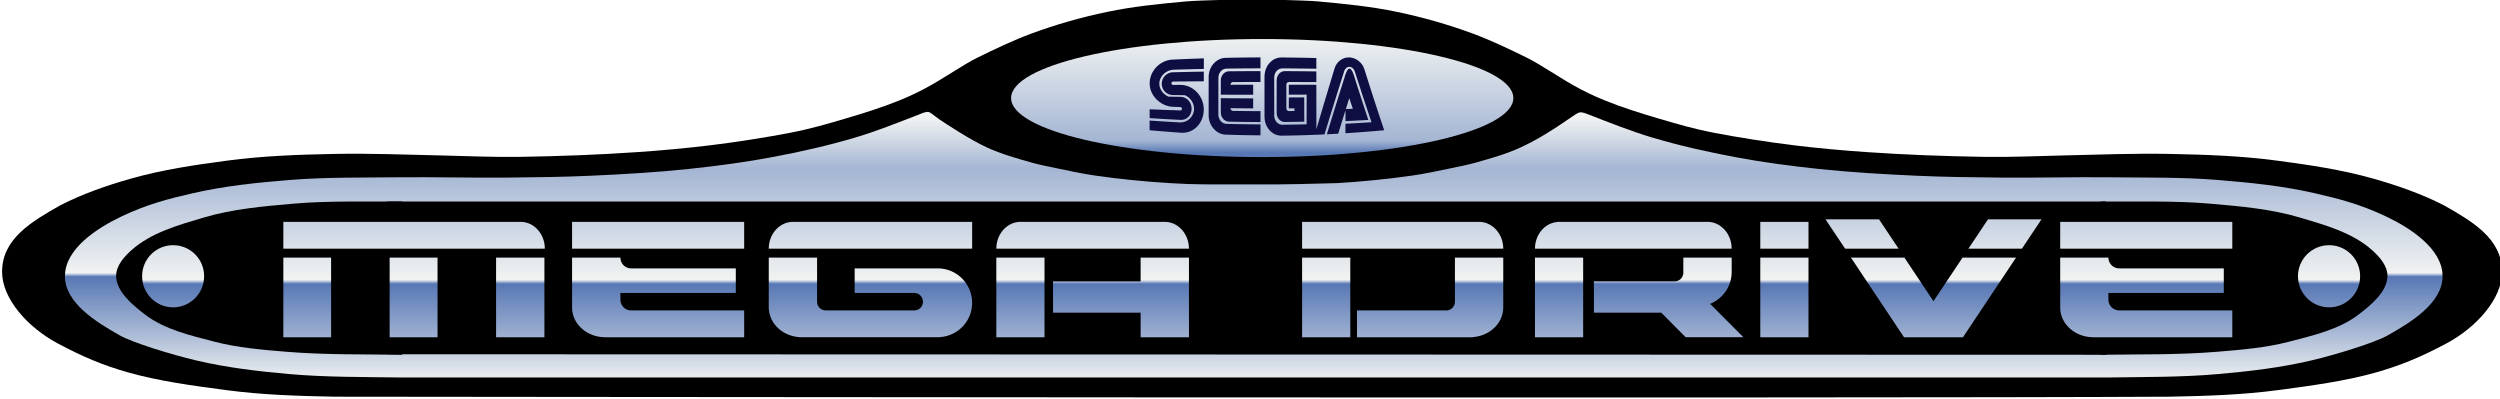
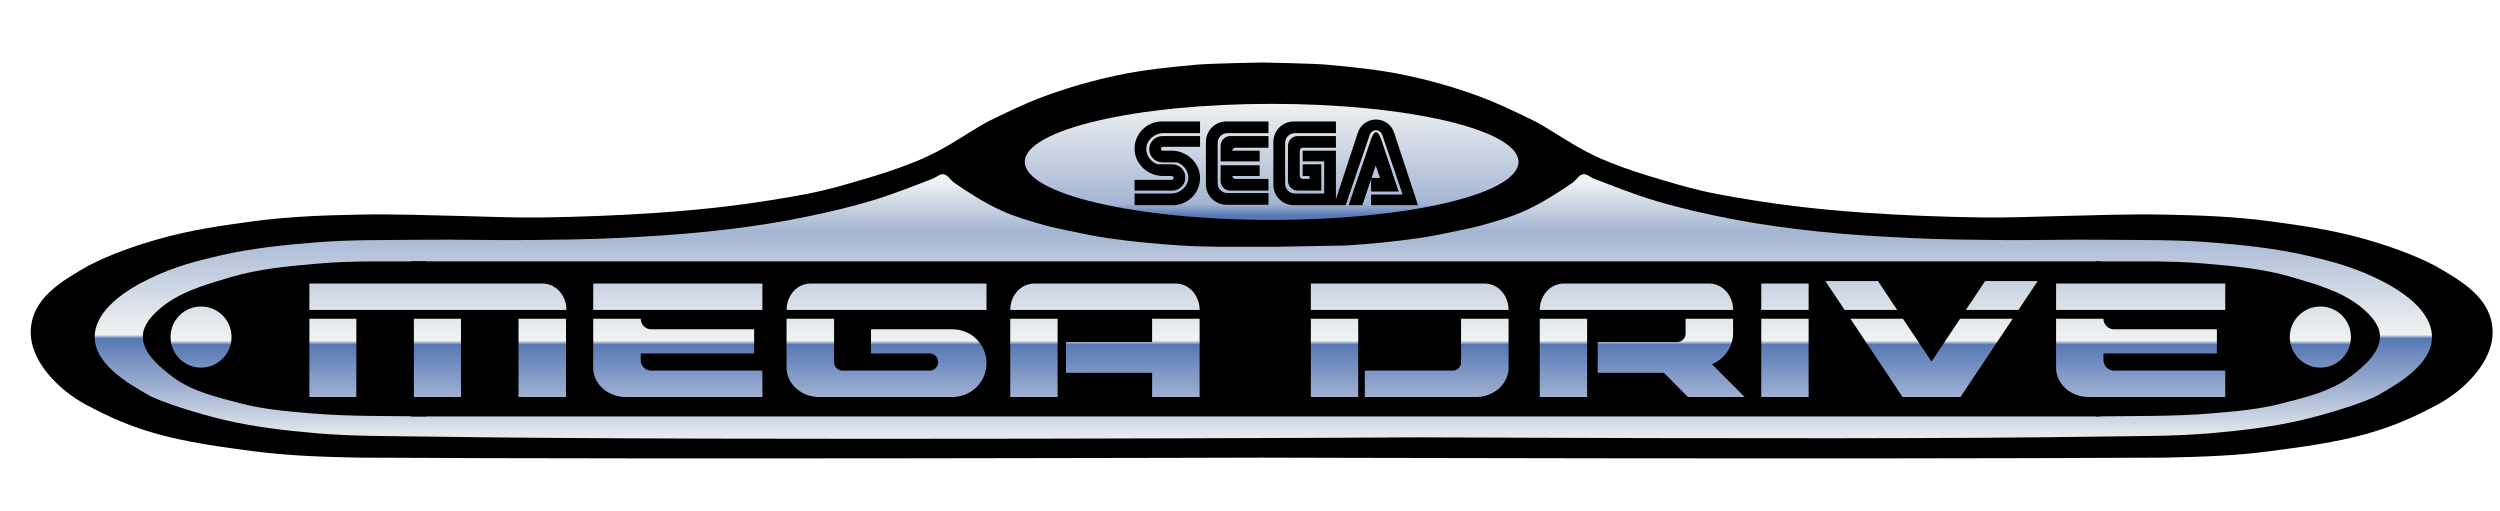
- <svg xmlns="http://www.w3.org/2000/svg" version="1.1" id="Layer_1" x="0px" y="0px" width="566.932px" height="90.32px" viewBox="0 0 566.932 90.32" enable-background="new 0 0 566.932 90.32" xml:space="preserve">
-   <g>
-     <g id="layer3">
-       <g id="g7132">
- 		</g>
-       <g id="g7132-3" transform="matrix(-1,0,0,1,572.246,1.3299167e-4)">
-         <path id="path6288-1-5" d="     M80.218,89.959c-8.256-0.161-16.444-0.408-24.631-1.503c-7.381-0.984-15.09-1.993-22.254-4.029     c-5.428-1.542-10.057-3.437-15.895-6.56C10.606,74.213,4.836,67.724,4.842,61.628c0.009-7.51,6.74-11.396,13.125-15.035     c5.015-2.585,10.609-4.529,16.037-6.073c7.162-2.034,14.406-3.098,21.787-4.083c8.185-1.094,16.168-1.369,24.424-1.533     c7.857-0.154,16.084,0.158,23.941,0.341c6.061,0.141,11.971,0.417,18.031,0.325c8.963-0.136,17.987-0.469,26.934-1.09     c5.355-0.373,10.818-0.862,16.148-1.512c6.055-0.736,12.965-1.829,18.1-2.821c5.135-0.994,8.492-2.026,12.68-3.248     c4.125-1.204,8.322-2.533,12.31-4.142c2.503-1.011,4.806-2.127,7.156-3.453c1.816-1.023,3.677-2.238,5.465-3.313     c1.684-1.014,3.26-2.046,5.022-2.91c4.022-1.968,8.088-3.931,12.291-5.48c5.604-2.066,11.256-3.669,17.103-4.896     c5.938-1.246,12.016-1.843,18.058-2.393c3.056-0.275,14.854-0.49,14.854-0.49s11.802,0.215,14.854,0.49     c6.042,0.548,12.119,1.146,18.058,2.393c5.847,1.228,11.498,2.829,17.103,4.896c4.202,1.551,8.269,3.515,12.291,5.48     c1.764,0.863,3.34,1.896,5.022,2.909c1.789,1.076,3.646,2.291,5.465,3.314c2.354,1.324,4.654,2.442,7.158,3.453     c3.985,1.607,8.184,2.938,12.31,4.142c4.187,1.222,7.543,2.254,12.679,3.248c5.135,0.993,12.044,2.085,18.1,2.821     c5.33,0.647,10.793,1.139,16.149,1.512c8.944,0.621,17.968,0.954,26.933,1.09c6.062,0.092,11.971-0.186,18.03-0.325     c7.858-0.183,16.084-0.495,23.943-0.341c8.256,0.164,16.238,0.439,24.424,1.533c7.381,0.986,14.624,2.049,21.787,4.083     c5.426,1.542,11.023,3.488,16.038,6.073c6.385,3.642,13.116,7.525,13.124,15.035c0.005,6.097-5.766,12.585-12.597,16.239     c-5.837,3.123-10.468,5.018-15.894,6.56c-7.164,2.036-14.874,3.045-22.255,4.029c-8.186,1.095-16.374,1.342-24.629,1.503     C496.397,89.959,151.142,90.368,80.218,89.959L80.218,89.959z" />
-       </g>
+ <svg xmlns="http://www.w3.org/2000/svg" version="1.1" id="Layer_1" x="0px" y="0px" width="568.929px" height="116.145px" viewBox="-1 -1 568.929 116.145" enable-background="new -1 -1 568.929 116.145" xml:space="preserve">
+   <defs id="defs5811">
+     <linearGradient id="linearGradient7375" gradientUnits="userSpaceOnUse" x1="247.535" y1="35.3" x2="247.535" y2="37.4">
+       <stop offset="0" style="stop-color:#f1f3f2" id="stop6" />
+       <stop offset="0.898" style="stop-color:#a4b5d3" id="stop8" />
+       <stop offset="1" style="stop-color:#5878b5" id="stop10" />
+     </linearGradient>
+     <linearGradient id="linearGradient7367" gradientUnits="userSpaceOnUse" x1="300" y1="40" x2="300" y2="100">
+       <stop offset="0" style="stop-color:#f1f3f2" id="stop13" />
+       <stop offset="0.194" style="stop-color:#a4b5d3" id="stop15" />
+       <stop offset="0.586" style="stop-color:#f1f3f2" id="stop17" />
+       <stop offset="0.6" style="stop-color:#5878b5" id="stop19" />
+       <stop offset="1" style="stop-color:#f1f3f2" id="stop21" />
+     </linearGradient>
+     <linearGradient id="linearGradient7368" gradientUnits="userSpaceOnUse" x1="300" y1="40" x2="300" y2="104">
+       <stop offset="0" style="stop-color:#f1f3f2" id="stop24" />
+       <stop offset="0.194" style="stop-color:#a4b5d3" id="stop26" />
+       <stop offset="0.586" style="stop-color:#f1f3f2" id="stop28" />
+       <stop offset="0.6" style="stop-color:#5878b5" id="stop30" />
+       <stop offset="1" style="stop-color:#f1f3f2" id="stop32" />
+     </linearGradient>
+   </defs>
+   <g id="layer3" style="display:inline">
+     <g id="g7132" />
+     <g transform="matrix(-1,0,0,1,572.246,1.3299167e-4)" id="g7132-3">
+       <path id="path6288-1-5" style="fill:#000000;fill-opacity:1;stroke:#000000;stroke-width:1px;stroke-linecap:butt;stroke-linejoin:miter;stroke-opacity:1" d="m 80.846,102.645 c -8.144,-0.161 -16.222,-0.403 -24.296,-1.482 -7.281,-0.973 -14.887,-1.968 -21.954,-3.976 C 29.243,95.665 24.675,93.797 18.917,90.716 12.177,87.111 6.486,80.71 6.491,74.695 6.498,67.289 13.139,63.455 19.437,59.864 c 4.946,-2.55 10.468,-4.469 15.82,-5.99 7.066,-2.008 14.211,-3.056 21.492,-4.029 8.074,-1.079 15.949,-1.351 24.094,-1.512 7.753,-0.153 15.868,0.156 23.62,0.335 5.978,0.138 11.808,0.411 17.787,0.321 8.843,-0.133 17.746,-0.462 26.568,-1.075 5.285,-0.367 10.673,-0.851 15.932,-1.491 5.973,-0.727 12.789,-1.804 17.854,-2.784 5.065,-0.981 8.377,-1.999 12.507,-3.204 4.07,-1.187 8.21,-2.499 12.142,-4.085 2.469,-0.996 4.74,-2.099 7.06,-3.406 1.794,-1.011 3.627,-2.209 5.392,-3.27 1.661,-0.999 3.215,-2.018 4.955,-2.869 3.969,-1.941 7.979,-3.878 12.125,-5.407 5.528,-2.039 11.104,-3.62 16.871,-4.83 5.857,-1.228 11.852,-1.819 17.812,-2.359 3.013,-0.273 14.654,-0.484 14.654,-0.484 0,0 11.641,0.211 14.654,0.484 5.96,0.54 11.955,1.131 17.812,2.359 5.766,1.209 11.343,2.791 16.871,4.83 4.145,1.529 8.156,3.466 12.125,5.407 1.741,0.851 3.295,1.871 4.955,2.869 1.765,1.061 3.598,2.26 5.392,3.27 2.32,1.307 4.591,2.41 7.06,3.406 3.932,1.586 8.072,2.897 12.142,4.085 4.13,1.205 7.442,2.223 12.507,3.204 5.065,0.981 11.882,2.058 17.854,2.784 5.259,0.64 10.647,1.123 15.932,1.491 8.823,0.613 17.725,0.942 26.568,1.075 5.979,0.09 11.808,-0.183 17.787,-0.321 7.752,-0.179 15.867,-0.488 23.62,-0.335 8.144,0.161 16.02,0.433 24.094,1.512 7.281,0.973 14.426,2.021 21.492,4.029 5.352,1.521 10.874,3.44 15.82,5.99 6.299,3.592 12.94,7.425 12.946,14.831 0.005,6.015 -5.686,12.416 -12.426,16.02 -5.758,3.081 -10.327,4.95 -15.679,6.471 -7.066,2.008 -14.672,3.003 -21.954,3.976 -8.074,1.079 -16.152,1.322 -24.296,1.482 -69.967,0.402 -205.277,6e-5 -205.277,6e-5 0,0 -135.311,0.403 -205.277,7e-5 z" />
    </g>
-     <g id="layer4">
-       <g id="g7132-3-9" transform="matrix(-0.7864431,0,0,0.7864431,465.5962,16.7987)">
- 		</g>
-       <linearGradient id="path6288-1-5-9-9_1_" gradientUnits="userSpaceOnUse" x1="284.45" y1="-415.988" x2="284.45" y2="-475.994" gradientTransform="matrix(1 0 0 -1 -0.1348 -389.2554)">
-         <stop offset="0" style="stop-color:#F1F3F2" />
-         <stop offset="0.194" style="stop-color:#A4B5D3" />
-         <stop offset="0.586" style="stop-color:#F1F3F2" />
-         <stop offset="0.6" style="stop-color:#5878B5" />
-         <stop offset="1" style="stop-color:#F1F3F2" />
-       </linearGradient>
-       <path id="path6288-1-5-9-9" fill="url(#path6288-1-5-9-9_1_)" d="    M265.309,41.527c-5.688-0.354-11.369-0.9-17.009-1.721c-2.925-0.427-5.817-1.055-8.712-1.657c-1.859-0.387-3.73-0.742-5.561-1.257    c-3.459-0.974-6.947-1.953-10.215-3.45c-3.813-1.746-9.41-5.425-10.83-6.402c-1.42-0.979-1.996-1.67-2.604-1.671    c-0.753,0.024-1.433,0.39-2.233,0.697c-4.707,1.814-9.4,3.699-14.236,5.138c-6.178,1.835-12.483,3.243-18.816,4.436    c-6.262,1.178-12.591,2.008-18.928,2.676c-7.372,0.774-14.779,1.199-22.184,1.537c-6.226,0.285-12.458,0.354-18.69,0.415    c-8.47,0.083-16.94-0.155-25.411-0.062c-8.062,0.091-16.143-0.044-24.179,0.604c-7.37,0.596-14.771,1.353-21.977,3.007    c-5.555,1.275-10.329,2.483-16.251,5.306c-5.47,2.604-12.708,7.281-12.746,13.461c-0.038,6.116,7.126,10.469,12.45,13.479    c2.818,1.594,11.498,4.311,17.459,5.708c6.875,1.611,13.932,2.436,20.966,3.055c8.415,0.739,16.884,0.649,25.331,0.779h386.767    c8.446-0.13,16.916-0.04,25.33-0.779c7.034-0.619,14.092-1.44,20.967-3.055c5.961-1.397,14.641-4.114,17.459-5.708    c5.324-3.01,12.487-7.36,12.451-13.479c-0.039-6.18-7.275-10.854-12.746-13.461c-5.922-2.82-10.695-4.028-16.25-5.306    c-7.207-1.654-14.607-2.412-21.979-3.007c-8.033-0.647-16.115-0.514-24.176-0.604c-8.471-0.096-16.941,0.145-25.412,0.062    c-6.229-0.063-12.465-0.13-18.688-0.415c-7.406-0.338-14.813-0.762-22.185-1.537c-6.338-0.667-12.666-1.498-18.93-2.676    c-6.332-1.191-12.64-2.601-18.814-4.437c-4.836-1.438-9.528-3.319-14.237-5.137c-0.802-0.309-1.734-0.729-2.284-0.561    c-0.509,0.086-1.69,0.94-2.55,1.533c-3.455,2.379-7.021,4.656-10.832,6.402c-3.269,1.498-6.757,2.478-10.216,3.45    c-1.829,0.515-3.698,0.87-5.56,1.257c-2.896,0.604-5.788,1.23-8.714,1.657c-5.639,0.819-11.318,1.364-17.007,1.721    c-14.104,0.403-16.633,0.291-19.963,0.287C273.87,41.806,271.347,41.903,265.309,41.527L265.309,41.527z" />
-       <linearGradient id="path7243_1_" gradientUnits="userSpaceOnUse" x1="1.764" y1="261.543" x2="1.764" y2="259.414" gradientTransform="matrix(2.5123 0 0 -12.4474 281.8071 3263.649)">
-         <stop offset="0" style="stop-color:#F1F3F2" />
-         <stop offset="0.898" style="stop-color:#A4B5D3" />
-         <stop offset="1" style="stop-color:#5878B5" />
-       </linearGradient>
-       <path id="path7243" fill="url(#path7243_1_)" d="    M343.188,22.236c0,7.391-25.497,13.383-56.951,13.383c-31.451,0-56.949-5.992-56.949-13.383l0,0    c0-7.393,25.498-13.385,56.949-13.385C317.689,8.851,343.188,14.843,343.188,22.236z" />
-     </g>
-     <g id="layer7">
-       <path id="path6288-1-5-9-9-4" d="M91.21,80.453    c-8.445-0.129-17.579,0.039-26.329-0.688c-5.462-0.454-10.98-0.904-16.284-2.293c-5.424-1.419-11.206-2.718-15.668-6.11    c-2.922-2.225-6.594-5.285-6.594-8.827c0-2.274,1.791-4.304,3.475-5.805c4.464-3.979,10.615-5.685,16.348-7.388    c6.58-1.957,13.513-2.559,20.352-3.153c8.204-0.715,16.64-0.402,24.701-0.493" />
-       <path id="path6288-1-5-9-9-4-4" d="M476.417,80.453    c8.447-0.129,17.658,0.041,26.447-0.688c5.463-0.454,10.981-0.904,16.285-2.293c5.424-1.419,11.206-2.718,15.666-6.11    c2.926-2.225,6.596-5.285,6.596-8.827c0-2.274-1.791-4.304-3.476-5.805c-4.463-3.979-10.612-5.685-16.346-7.388    c-6.582-1.957-13.514-2.56-20.353-3.153c-8.242-0.718-16.759-0.402-24.82-0.493" />
-       <polygon id="rect7309" points="87.73,45.695 477.581,45.703 477.581,80.453 88.291,80.333   " />
-     </g>
-     <g id="path16-1">
-       <path fill="#0F0E43" d="M302.592,15.683c-0.369,1.215-0.74,2.438-1.108,3.667c-0.371,1.229-0.742,2.465-1.112,3.708    C300,24.3,299.63,25.546,299.259,26.8c-0.369,1.253-0.74,2.511-1.111,3.772c0.186-0.008,0.367-0.016,0.552-0.021    c0.183-0.008,0.364-0.016,0.55-0.022c0.183-0.009,0.364-0.017,0.548-0.025c0.184-0.008,0.367-0.017,0.551-0.024    c0.372-1.212,0.743-2.419,1.114-3.62c0.372-1.199,0.743-2.396,1.114-3.583c0.371-1.188,0.742-2.369,1.112-3.543    c0.371-1.174,0.742-2.341,1.113-3.5c0.04-0.158,0.103-0.308,0.18-0.438c0.078-0.132,0.173-0.248,0.278-0.343    c0.107-0.097,0.229-0.171,0.354-0.221c0.132-0.049,0.269-0.073,0.412-0.069c0.146,0.005,0.284,0.038,0.414,0.096    c0.129,0.057,0.252,0.139,0.356,0.239c0.107,0.101,0.204,0.221,0.281,0.354c0.078,0.133,0.138,0.283,0.18,0.44    c0.313,0.979,0.629,1.953,0.943,2.919c0.313,0.967,0.628,1.927,0.94,2.879c0.313,0.953,0.629,1.899,0.942,2.839    c0.313,0.938,0.629,1.869,0.942,2.794c-0.492,0.03-0.986,0.063-1.479,0.093c-0.492,0.03-0.984,0.061-1.479,0.089    c-0.492,0.027-0.984,0.056-1.479,0.083c-0.492,0.025-0.986,0.052-1.479,0.076c0,0.181,0,0.358,0,0.539c0,0.18,0,0.356,0,0.537    c0,0.179,0,0.357,0,0.538c0,0.18,0,0.358,0,0.539c0.733-0.047,1.469-0.097,2.2-0.148c0.732-0.051,1.468-0.105,2.199-0.162    c0.732-0.057,1.467-0.116,2.198-0.178c0.73-0.062,1.465-0.125,2.196-0.19c-0.37-1.093-0.741-2.199-1.111-3.315    c-0.371-1.117-0.74-2.245-1.111-3.386c-0.371-1.14-0.742-2.291-1.11-3.451c-0.371-1.162-0.743-2.333-1.114-3.517    c-0.106-0.392-0.271-0.757-0.485-1.093c-0.217-0.333-0.479-0.632-0.781-0.887c-0.301-0.253-0.641-0.46-1.006-0.609    c-0.364-0.15-0.758-0.24-1.166-0.259c-0.405-0.019-0.797,0.037-1.162,0.158c-0.362,0.119-0.7,0.303-1.002,0.539    c-0.299,0.237-0.563,0.526-0.776,0.858C302.866,14.906,302.7,15.28,302.592,15.683L302.592,15.683L302.592,15.683L302.592,15.683    L302.592,15.683z M305.206,24.725c0.063-0.207,0.129-0.415,0.192-0.622c0.064-0.207,0.13-0.414,0.194-0.62    c0.063-0.206,0.128-0.413,0.192-0.619c0.063-0.206,0.13-0.412,0.194-0.617c0.066,0.204,0.136,0.407,0.203,0.608    c0.067,0.204,0.136,0.406,0.202,0.607c0.068,0.202,0.136,0.404,0.204,0.606c0.066,0.201,0.135,0.403,0.202,0.604    c-0.132,0.005-0.265,0.009-0.396,0.013c-0.133,0.004-0.267,0.01-0.398,0.014s-0.266,0.008-0.396,0.012    S305.338,24.721,305.206,24.725z M304.88,17.639c-0.332,1.044-0.664,2.096-0.996,3.151c-0.331,1.059-0.663,2.12-0.994,3.188    c-0.332,1.067-0.664,2.144-0.998,3.222c-0.33,1.079-0.662,2.163-0.994,3.25c0.216-0.012,0.429-0.021,0.645-0.032    c0.214-0.011,0.428-0.021,0.642-0.032c0.216-0.013,0.431-0.022,0.646-0.036c0.214-0.013,0.428-0.023,0.643-0.037    c0.138-0.446,0.274-0.893,0.412-1.336c0.139-0.444,0.273-0.89,0.413-1.331c0.136-0.441,0.272-0.884,0.409-1.323    c0.137-0.44,0.272-0.881,0.412-1.319c0,0.206,0,0.411,0,0.616c0,0.206,0,0.411,0,0.616c0,0.204,0,0.409,0,0.614s0,0.411,0,0.616    c0.433-0.021,0.862-0.041,1.296-0.063c0.431-0.021,0.862-0.043,1.293-0.065c0.432-0.022,0.862-0.046,1.294-0.069    s0.861-0.048,1.294-0.073c-0.257-0.774-0.513-1.555-0.771-2.339c-0.257-0.783-0.513-1.572-0.77-2.365    c-0.256-0.794-0.513-1.593-0.769-2.396c-0.259-0.804-0.515-1.609-0.771-2.423c-0.039-0.135-0.097-0.334-0.172-0.557    c-0.073-0.225-0.164-0.471-0.267-0.7c-0.104-0.229-0.216-0.444-0.341-0.604c-0.121-0.158-0.254-0.26-0.392-0.265    c-0.138-0.004-0.271,0.09-0.395,0.242c-0.122,0.153-0.237,0.362-0.34,0.591c-0.103,0.229-0.189,0.475-0.266,0.697    C304.975,17.302,304.917,17.502,304.88,17.639L304.88,17.639L304.88,17.639L304.88,17.639L304.88,17.639L304.88,17.639    L304.88,17.639L304.88,17.639L304.88,17.639z M290.797,15.507c0.645,0.003,1.285,0.007,1.93,0.012    c0.644,0.005,1.283,0.012,1.928,0.019c0.643,0.006,1.284,0.015,1.928,0.021c0.645,0.008,1.285,0.019,1.929,0.026    c0-0.201-0.001-0.403-0.001-0.606c0-0.201,0-0.403,0-0.606s0-0.404,0-0.607c-0.001-0.203-0.001-0.404,0-0.607    c-0.658-0.017-1.315-0.031-1.975-0.045c-0.657-0.015-1.314-0.025-1.976-0.036c-0.655-0.011-1.313-0.021-1.973-0.026    c-0.659-0.009-1.315-0.015-1.976-0.02c-0.531-0.003-1.039,0.115-1.5,0.334c-0.463,0.217-0.877,0.534-1.226,0.928    c-0.351,0.394-0.632,0.861-0.827,1.382c-0.193,0.52-0.303,1.091-0.303,1.688c0,0.758,0,1.515,0,2.272c0,0.757,0,1.515,0,2.271    s0,1.515,0,2.272c0,0.757,0,1.516,0,2.271c-0.001,0.6,0.107,1.169,0.303,1.688c0.195,0.521,0.479,0.986,0.828,1.379    c0.348,0.392,0.762,0.708,1.227,0.925c0.459,0.217,0.969,0.333,1.5,0.326c0.658-0.008,1.316-0.02,1.977-0.03    c0.658-0.014,1.315-0.028,1.976-0.046c0.658-0.019,1.314-0.038,1.975-0.061c0.657-0.021,1.314-0.048,1.976-0.074    c0-0.944,0-1.89,0-2.834c-0.002-0.944-0.002-1.891-0.003-2.834c0.001-0.944,0-1.89,0-2.833s-0.001-1.89-0.001-2.833    c-0.521-0.001-1.041-0.002-1.563-0.002c-0.521-0.001-1.039-0.002-1.562-0.003c-0.52,0-1.039-0.001-1.559-0.001    c-0.521,0-1.041-0.001-1.563-0.001c0,0.188,0,0.377,0,0.564c0,0.188,0,0.377,0,0.565c0,0.188,0,0.378,0,0.565    c0.002,0.188,0,0.377,0,0.564c0.336,0,0.675-0.002,1.011-0.003s0.674-0.002,1.011-0.004c0.336-0.001,0.672-0.002,1.008-0.004    s0.672-0.004,1.008-0.006c0.001,0.562,0.001,1.122,0.001,1.683c0.001,0.562,0,1.121,0,1.683c0,0.561,0.001,1.121,0.001,1.681    c0,0.562,0.001,1.121,0.001,1.683c-0.459,0.013-0.916,0.022-1.376,0.033c-0.46,0.01-0.919,0.02-1.378,0.026    s-0.917,0.016-1.377,0.021c-0.459,0.007-0.918,0.013-1.377,0.018c-0.254,0.003-0.495-0.053-0.715-0.154    c-0.222-0.104-0.418-0.253-0.582-0.438c-0.165-0.187-0.302-0.408-0.394-0.654c-0.094-0.247-0.146-0.52-0.146-0.804    c0-0.724,0-1.446,0-2.168c0.001-0.724,0-1.445,0-2.168c0-0.724,0-1.446,0-2.17c0.001-0.723,0.001-1.445,0.001-2.168    c0-0.283,0.049-0.557,0.143-0.803c0.092-0.247,0.229-0.469,0.394-0.654c0.166-0.188,0.36-0.337,0.582-0.44    C290.301,15.562,290.542,15.504,290.797,15.507z M292.268,22.099c0,0.206,0,0.412,0,0.618c0,0.205,0,0.411,0,0.617    s0,0.412,0,0.618s0,0.412,0,0.619c0.106-0.001,0.215-0.002,0.321-0.003s0.214-0.001,0.32-0.003    c0.105-0.001,0.215-0.002,0.32-0.003s0.214-0.001,0.318-0.003c0,0.053,0.001,0.104,0,0.153c0,0.053,0.001,0.104,0.001,0.154    s0,0.104,0,0.152c0,0.054,0,0.104,0,0.155c-0.105,0.001-0.213,0.003-0.319,0.004c-0.105,0.001-0.215,0.002-0.32,0.003    c-0.106,0.001-0.214,0.002-0.32,0.003s-0.215,0.002-0.321,0.003c-0.076,0.001-0.147-0.017-0.215-0.047    c-0.066-0.029-0.126-0.076-0.177-0.131c-0.05-0.057-0.088-0.122-0.119-0.196c-0.026-0.073-0.042-0.153-0.042-0.239    c0-0.446,0-0.894,0-1.34s0-0.894-0.001-1.34c0-0.445,0-0.894,0-1.34c0-0.445,0-0.894,0-1.34c0.001-0.085,0.017-0.166,0.042-0.239    c0.03-0.073,0.068-0.141,0.119-0.196s0.109-0.102,0.177-0.133c0.065-0.03,0.138-0.049,0.216-0.048    c0.521,0.001,1.039,0.002,1.56,0.003c0.521,0,1.039,0.002,1.563,0.004c0.521,0.002,1.039,0.004,1.562,0.006    c0.521,0.002,1.039,0.004,1.56,0.007c0-0.202,0-0.403,0-0.605s0.001-0.403,0-0.605c0-0.203,0.001-0.405,0-0.606    c0-0.202,0-0.404,0-0.604c-0.597-0.009-1.191-0.016-1.791-0.021c-0.597-0.007-1.191-0.014-1.788-0.019s-1.192-0.011-1.791-0.015    c-0.597-0.004-1.191-0.008-1.789-0.012c-0.254-0.001-0.496,0.057-0.716,0.159c-0.22,0.104-0.418,0.254-0.585,0.439    c-0.167,0.187-0.301,0.407-0.395,0.655c-0.094,0.245-0.146,0.519-0.146,0.802c0,0.619,0,1.238,0,1.856c0,0.62,0,1.239,0,1.859    c-0.001,0.619-0.001,1.238,0,1.858c0.001,0.619,0,1.237,0,1.857c0,0.285,0.053,0.557,0.146,0.803    c0.094,0.247,0.228,0.468,0.395,0.653c0.168,0.187,0.366,0.335,0.586,0.438c0.221,0.103,0.463,0.157,0.717,0.154    c0.367-0.004,0.733-0.009,1.104-0.014c0.365-0.006,0.733-0.011,1.103-0.018c0.367-0.007,0.733-0.014,1.103-0.021    c0.367-0.007,0.735-0.016,1.104-0.023c0-0.459,0-0.917-0.001-1.377c0-0.459,0-0.919,0-1.378s0-0.918,0-1.378    c-0.001-0.459,0-0.918-0.001-1.377c-0.291,0.002-0.582,0.003-0.873,0.005c-0.289,0.002-0.582,0.003-0.871,0.005    c-0.291,0.003-0.582,0.004-0.873,0.005S292.559,22.098,292.268,22.099L292.268,22.099L292.268,22.099L292.268,22.099    L292.268,22.099z M278.13,15.557c0.644-0.008,1.285-0.017,1.929-0.021c0.644-0.007,1.284-0.013,1.928-0.019    c0.643-0.004,1.285-0.008,1.928-0.012c0.643-0.003,1.283-0.005,1.927-0.006c0-0.207,0-0.414,0-0.621s0-0.412,0-0.619    s0-0.413,0-0.621c0-0.207,0-0.414,0-0.62c-0.657,0.002-1.315,0.006-1.974,0.011c-0.657,0.005-1.315,0.012-1.973,0.021    c-0.658,0.008-1.315,0.017-1.975,0.027s-1.314,0.022-1.975,0.037c-0.531,0.011-1.039,0.144-1.5,0.369    c-0.461,0.227-0.875,0.548-1.224,0.938c-0.35,0.392-0.632,0.854-0.825,1.361c-0.195,0.509-0.307,1.063-0.306,1.646    c0,0.729,0,1.455,0,2.184s0,1.454-0.001,2.183c0,0.728,0,1.455,0,2.183c0,0.729,0,1.455-0.001,2.183    c0,0.583,0.108,1.14,0.304,1.649c0.193,0.514,0.478,0.979,0.825,1.375c0.349,0.396,0.765,0.727,1.226,0.958    c0.459,0.232,0.967,0.372,1.5,0.391c0.658,0.021,1.315,0.042,1.976,0.061c0.658,0.019,1.315,0.032,1.976,0.046    c0.656,0.013,1.314,0.023,1.975,0.031c0.658,0.009,1.316,0.015,1.975,0.019c0-0.207,0-0.414,0-0.619c0-0.207,0-0.414,0-0.62    c0-0.207,0.002-0.414,0.002-0.62c0-0.207,0-0.413,0-0.62c-0.644-0.002-1.285-0.007-1.929-0.014    c-0.644-0.006-1.287-0.015-1.929-0.024c-0.643-0.009-1.285-0.021-1.928-0.033c-0.645-0.014-1.287-0.028-1.93-0.045    c-0.253-0.007-0.492-0.07-0.713-0.18c-0.22-0.108-0.418-0.263-0.584-0.449c-0.166-0.188-0.3-0.411-0.393-0.655    c-0.094-0.244-0.146-0.512-0.146-0.792c0-0.701,0-1.401,0.001-2.104c0-0.701,0-1.401,0-2.104c0.001-0.701,0.001-1.401,0.001-2.104    s0.001-1.4,0-2.103c0-0.279,0.053-0.546,0.146-0.79c0.093-0.242,0.228-0.463,0.394-0.647c0.166-0.188,0.363-0.337,0.583-0.442    C277.635,15.619,277.877,15.561,278.13,15.557L278.13,15.557L278.13,15.557L278.13,15.557L278.13,15.557z M284.184,21.486    c0-0.189,0-0.379,0-0.567c0-0.189,0-0.379,0.002-0.566c0-0.188,0-0.379,0-0.567s0-0.378,0-0.566c-0.43,0-0.855,0-1.285,0    s-0.856,0.001-1.285,0.001c-0.428,0-0.855,0.001-1.283,0.001s-0.855,0-1.285,0.001c0-0.085,0.016-0.165,0.042-0.238    c0.028-0.073,0.069-0.139,0.119-0.194c0.05-0.057,0.108-0.102,0.175-0.132c0.066-0.031,0.141-0.05,0.215-0.051    c0.521-0.001,1.04-0.002,1.561-0.004c0.521,0,1.041-0.001,1.562-0.003c0.521,0,1.04-0.001,1.562-0.002    c0.521,0,1.039-0.001,1.561-0.001c-0.001-0.206-0.001-0.413-0.001-0.618c0.001-0.207,0.001-0.413,0.001-0.62    c0-0.206,0-0.412,0-0.618s0-0.412,0-0.618c-0.597,0.001-1.191,0.002-1.789,0.005c-0.597,0.002-1.191,0.006-1.79,0.01    c-0.597,0.004-1.192,0.007-1.791,0.013c-0.597,0.004-1.192,0.011-1.788,0.017c-0.254,0.003-0.494,0.063-0.715,0.167    c-0.22,0.104-0.417,0.256-0.583,0.441c-0.167,0.188-0.301,0.404-0.394,0.647c-0.094,0.243-0.146,0.511-0.146,0.79    c0,0.271,0,0.541,0,0.813c0,0.271,0,0.541,0,0.812s0,0.541,0,0.813c0,0.271,0,0.54,0,0.812c0.612,0.004,1.226,0.009,1.835,0.011    c0.611,0.003,1.225,0.006,1.834,0.009c0.611,0.003,1.225,0.004,1.836,0.006C282.962,21.483,283.572,21.485,284.184,21.486    L284.184,21.486L284.184,21.486L284.184,21.486L284.184,21.486z M284.184,22.312c0,0.188,0,0.379,0,0.567c0,0.189,0,0.379,0,0.567    s0.002,0.378,0,0.567c0,0.188,0.002,0.378,0,0.565c-0.429-0.002-0.855-0.004-1.285-0.008c-0.429-0.003-0.855-0.008-1.283-0.012    s-0.856-0.009-1.285-0.014c-0.428-0.005-0.855-0.01-1.285-0.016c0,0.085,0.016,0.165,0.042,0.238    c0.028,0.074,0.069,0.142,0.119,0.197c0.049,0.056,0.108,0.103,0.175,0.134c0.066,0.032,0.141,0.051,0.215,0.052    c0.521,0.007,1.04,0.014,1.561,0.02c0.521,0.007,1.041,0.012,1.563,0.017c0.52,0.005,1.04,0.009,1.563,0.012    c0.52,0.003,1.039,0.005,1.561,0.007c0,0.206,0,0.413,0,0.619s0,0.412,0,0.618s0,0.412,0,0.618s0,0.412,0,0.619    c-0.597-0.002-1.191-0.007-1.79-0.012c-0.598-0.005-1.192-0.012-1.791-0.02c-0.598-0.009-1.192-0.02-1.791-0.028    c-0.597-0.01-1.192-0.022-1.79-0.037c-0.253-0.006-0.492-0.068-0.713-0.177c-0.22-0.108-0.417-0.264-0.583-0.45    c-0.166-0.188-0.3-0.408-0.394-0.653c-0.092-0.245-0.145-0.514-0.145-0.793c0-0.271,0-0.541,0-0.812s0-0.541,0-0.812    c0-0.271,0-0.542,0-0.813s0-0.542,0-0.813c0.612,0.006,1.225,0.012,1.835,0.017c0.611,0.005,1.224,0.009,1.834,0.013    c0.612,0.003,1.226,0.008,1.835,0.011C282.961,22.308,283.572,22.311,284.184,22.312L284.184,22.312L284.184,22.312    L284.184,22.312L284.184,22.312L284.184,22.312L284.184,22.312L284.184,22.312L284.184,22.312z M265.324,24.97    c-0.385-0.016-0.771-0.03-1.155-0.045c-0.386-0.017-0.771-0.032-1.153-0.049c-0.388-0.016-0.771-0.032-1.156-0.049    c-0.383-0.017-0.771-0.034-1.154-0.051c0,0.167,0,0.335,0,0.503s0,0.335,0,0.503s0,0.335,0,0.503s0,0.335,0,0.502    c0.588,0.038,1.176,0.074,1.763,0.109c0.587,0.036,1.177,0.07,1.765,0.104c0.588,0.034,1.176,0.066,1.764,0.098    s1.176,0.063,1.764,0.091c0.008,0,0.016,0.001,0.021,0.001c0.009,0,0.016,0.001,0.022,0.001s0.017,0,0.022,0.002    c0.008,0,0.016,0.001,0.023,0.001c0.33,0.003,0.646-0.063,0.93-0.188c0.285-0.127,0.543-0.31,0.758-0.538    c0.216-0.229,0.389-0.507,0.509-0.813c0.12-0.308,0.188-0.646,0.188-1.006c0-0.365-0.069-0.716-0.194-1.036    c-0.125-0.319-0.306-0.609-0.53-0.854c-0.223-0.244-0.488-0.44-0.785-0.579c-0.296-0.138-0.621-0.216-0.964-0.222    c-0.231-0.003-0.464-0.006-0.694-0.01c-0.232-0.003-0.465-0.007-0.696-0.011c-0.232-0.003-0.464-0.007-0.696-0.01    c-0.23-0.003-0.463-0.007-0.693-0.012c-0.281-0.114-0.553-0.272-0.801-0.467c-0.248-0.193-0.472-0.421-0.66-0.676    c-0.189-0.255-0.346-0.536-0.453-0.836c-0.105-0.299-0.166-0.617-0.166-0.947c0-0.424,0.097-0.831,0.268-1.204    c0.171-0.371,0.415-0.709,0.712-0.999c0.297-0.288,0.646-0.525,1.024-0.695c0.38-0.169,0.789-0.271,1.207-0.283    c0.574-0.019,1.146-0.033,1.721-0.05c0.574-0.017,1.146-0.031,1.721-0.046c0.574-0.016,1.146-0.028,1.721-0.041    c0.574-0.014,1.146-0.025,1.722-0.037c0-0.199,0-0.397,0-0.599c0-0.198,0-0.398,0-0.6c0-0.199,0-0.398,0-0.599    c0-0.201,0-0.398,0-0.601c-0.597,0.02-1.193,0.039-1.79,0.062c-0.596,0.021-1.193,0.044-1.79,0.067    c-0.597,0.022-1.192,0.048-1.79,0.075c-0.598,0.025-1.193,0.053-1.789,0.082c-0.709,0.033-1.383,0.218-1.997,0.514    c-0.612,0.297-1.167,0.707-1.631,1.196c-0.465,0.489-0.84,1.059-1.101,1.682c-0.26,0.622-0.402,1.299-0.402,2.003    c0,0.707,0.154,1.381,0.432,1.998c0.276,0.617,0.676,1.181,1.163,1.661c0.486,0.48,1.063,0.882,1.692,1.167    c0.632,0.287,1.316,0.458,2.025,0.481c0-0.002,0-0.004,0-0.006s0-0.005,0-0.007c0-0.003,0-0.005,0-0.008c0-0.001,0-0.003,0-0.005    c0,0.002,0.002,0.004,0.004,0.006s0.002,0.004,0.004,0.008c0,0.002,0.002,0.004,0.004,0.006c0,0.002,0.002,0.004,0.002,0.006    c0.137,0.005,0.271,0.01,0.41,0.014c0.135,0.004,0.271,0.009,0.407,0.013c0.138,0.005,0.273,0.009,0.41,0.013    c0.136,0.005,0.272,0.01,0.409,0.014c0.049,0.001,0.098,0.014,0.141,0.033c0.043,0.021,0.084,0.051,0.116,0.085    c0.033,0.036,0.062,0.079,0.079,0.125c0.02,0.047,0.029,0.099,0.029,0.152c0,0.053-0.012,0.104-0.03,0.149    c-0.021,0.045-0.045,0.087-0.079,0.12s-0.072,0.062-0.117,0.079c-0.043,0.019-0.091,0.026-0.141,0.024    c-0.195-0.008-0.391-0.015-0.586-0.021c-0.195-0.009-0.391-0.016-0.586-0.022c-0.195-0.006-0.391-0.014-0.586-0.021    C265.714,24.986,265.52,24.977,265.324,24.97L265.324,24.97L265.324,24.97L265.324,24.97L265.324,24.97L265.324,24.97    L265.324,24.97L265.324,24.97L265.324,24.97z M268.359,18.473c0.387-0.003,0.771-0.007,1.158-0.011    c0.387-0.003,0.771-0.006,1.157-0.009c0.388-0.003,0.772-0.006,1.159-0.009c0.385-0.003,0.771-0.007,1.158-0.009    c0-0.184,0-0.365,0-0.548c0-0.184,0-0.367,0-0.55s0-0.366,0-0.549c0-0.182,0-0.365,0-0.548c-0.59,0.01-1.178,0.021-1.766,0.031    c-0.591,0.012-1.18,0.022-1.768,0.036c-0.589,0.014-1.178,0.025-1.766,0.041c-0.59,0.016-1.178,0.028-1.767,0.044    c-0.008,0-0.016,0.001-0.022,0c-0.008,0-0.017,0-0.023,0.001c-0.008,0-0.016,0-0.023,0c-0.006,0-0.017,0-0.022,0    c-0.331,0.021-0.646,0.108-0.933,0.251c-0.285,0.143-0.541,0.337-0.756,0.569c-0.215,0.233-0.39,0.507-0.51,0.81    c-0.119,0.299-0.186,0.623-0.186,0.966c0,0.352,0.068,0.684,0.193,0.986s0.308,0.578,0.53,0.811    c0.226,0.231,0.491,0.421,0.788,0.555c0.296,0.132,0.623,0.209,0.965,0.214c0.232,0.002,0.465,0.006,0.696,0.008    c0.231,0.003,0.463,0.006,0.694,0.009s0.465,0.006,0.697,0.008c0.23,0.002,0.463,0.005,0.693,0.008    c0.281,0.117,0.553,0.28,0.799,0.481c0.248,0.2,0.473,0.439,0.661,0.708s0.345,0.565,0.45,0.884    c0.105,0.317,0.166,0.657,0.166,1.006c0,0.45-0.098,0.876-0.268,1.259c-0.17,0.384-0.416,0.723-0.711,1.004    c-0.298,0.278-0.646,0.499-1.025,0.644c-0.381,0.145-0.791,0.212-1.209,0.188c-0.572-0.031-1.145-0.063-1.717-0.097    c-0.572-0.032-1.146-0.066-1.718-0.104c-0.573-0.034-1.146-0.071-1.718-0.108c-0.57-0.038-1.145-0.076-1.716-0.116    c0,0.184,0,0.366,0,0.55s0,0.366,0,0.549c0,0.184,0,0.367,0,0.55s0,0.365,0,0.549c0.595,0.054,1.19,0.105,1.784,0.155    c0.596,0.052,1.19,0.101,1.787,0.146c0.595,0.049,1.19,0.095,1.785,0.139c0.597,0.044,1.191,0.087,1.789,0.128    c0.707,0.05,1.383-0.061,1.998-0.3c0.614-0.242,1.17-0.616,1.635-1.096c0.465-0.479,0.843-1.063,1.104-1.721    c0.262-0.658,0.404-1.391,0.405-2.162c0-0.771-0.155-1.511-0.433-2.182c-0.277-0.672-0.676-1.274-1.164-1.78    c-0.486-0.504-1.063-0.909-1.694-1.188c-0.632-0.279-1.318-0.429-2.027-0.425c0,0.002,0,0.004,0,0.008c0,0.002,0,0.006,0,0.008    c0,0.003,0,0.005,0,0.007c0,0.003,0,0.006,0,0.009c-0.001-0.002-0.003-0.005-0.004-0.008c-0.001-0.002-0.003-0.005-0.004-0.007    c-0.002-0.002-0.004-0.005-0.005-0.007s-0.004-0.006-0.004-0.008c-0.137,0-0.271,0.001-0.409,0.001    c-0.136,0.001-0.271,0.001-0.408,0.002c-0.136,0-0.272,0.002-0.407,0.002c-0.138,0.001-0.272,0.001-0.408,0.002    c-0.051,0-0.102-0.01-0.146-0.028c-0.044-0.02-0.083-0.046-0.114-0.08c-0.033-0.033-0.061-0.075-0.078-0.121    c-0.019-0.047-0.028-0.096-0.028-0.149c0-0.052,0.01-0.102,0.028-0.146c0.019-0.046,0.045-0.087,0.078-0.122    c0.031-0.035,0.07-0.063,0.114-0.083c0.043-0.021,0.093-0.031,0.144-0.031c0.195-0.002,0.391-0.005,0.584-0.007    c0.195-0.002,0.392-0.004,0.586-0.006c0.195-0.003,0.391-0.006,0.586-0.008C267.97,18.477,268.166,18.475,268.359,18.473    L268.359,18.473L268.359,18.473L268.359,18.473L268.359,18.473L268.359,18.473L268.359,18.473L268.359,18.473L268.359,18.473z" />
-     </g>
-     <linearGradient id="rect7344_1_" gradientUnits="userSpaceOnUse" x1="284.853" y1="-415.7" x2="284.853" y2="-480.576" gradientTransform="matrix(1 0 0 -1 -1.1348 -390.2554)">
-       <stop offset="0" style="stop-color:#F1F3F2" />
-       <stop offset="0.194" style="stop-color:#A4B5D3" />
-       <stop offset="0.586" style="stop-color:#F1F3F2" />
-       <stop offset="0.6" style="stop-color:#5878B5" />
-       <stop offset="1" style="stop-color:#F1F3F2" />
-     </linearGradient>
-     <path id="rect7344" fill="url(#rect7344_1_)" d="M413.979,49.74l4.438,6.651h12.134l-4.438-6.651H413.979z M450.821,49.74   l-4.437,6.651h12.133l4.437-6.651H450.821z M64.252,50.311v6.082h53.917h5.385c0-3.322-2.405-6.025-5.385-6.082H64.252z    M129.731,50.311v6.082h39.027v-6.082H129.731z M179.783,50.311c-3.01,0.02-5.449,2.734-5.449,6.082h5.449h5.512h35.163v-6.082   h-40.644H179.783z M231.355,50.311c-2.996,0.037-5.418,2.747-5.418,6.082h5.418h5.512h27.115h5.64c0-3.357-2.457-6.082-5.479-6.082   c-0.057,0-0.104-0.002-0.158,0H231.355z M295.28,50.311v6.082h40.2h5.416c0-3.334-2.424-6.042-5.416-6.082H295.28z M353.126,50.311   v0.031c-2.818,0.248-5.037,2.855-5.037,6.051h5.037h5.893h20.115h2.598h8.901h2.06c0-3.335-2.422-6.045-5.416-6.082H353.126z    M399.186,50.311v6.082h10.931v-6.082H399.186z M467.198,50.311v6.082h39.028v-6.082H467.198z M39.257,55.601   c-3.891,0-7.032,3.143-7.032,7.033c0,3.89,3.142,7.063,7.032,7.063c3.892,0,7.033-3.174,7.033-7.063   C46.291,58.742,43.149,55.601,39.257,55.601z M528.18,55.601c-3.891,0-7.063,3.143-7.063,7.033c0,3.89,3.174,7.063,7.063,7.063   c3.891,0,7.033-3.174,7.033-7.063C535.212,58.742,532.069,55.601,528.18,55.601z M64.252,58.419v18.058h10.834V58.419H64.252z    M88.359,58.419v18.058h10.865V58.419H88.359z M112.498,58.419v18.058h10.96V58.419H112.498z M129.731,58.419v11.563   c0.146,3.611,3.46,6.494,7.508,6.494h31.52v-6.082H143.1c-1.345,0-2.407-1.096-2.407-2.438v-1.521h26.167v-5.574H143.1   c-1.345,0-2.407-1.097-2.407-2.439h-1.015L129.731,58.419L129.731,58.419z M174.334,58.419v11.753h0.031   c0.238,3.313,3.13,5.968,6.779,6.272v0.03h32.026v-0.03c4.069-0.265,7.286-3.623,7.286-7.763c0-4.312-3.48-7.823-7.793-7.823   c-0.042,0-0.084-0.002-0.126,0h-18.722v5.574h13.525c1.096,0,1.965,0.9,1.965,1.996s-0.869,1.964-1.965,1.964h-20.084   c-1.095,0-1.964-0.869-1.964-1.964V58.418L174.334,58.419L174.334,58.419z M225.938,58.419v18.058h10.93V58.419H225.938z    M258.662,58.419v5.387H238.8v7.097h19.862v5.574h10.961V58.419H258.662z M295.28,58.419v18.058h10.93V58.419H295.28z    M329.938,58.419v10.012c0,1.096-0.868,1.964-1.965,1.964H307.73v6.082h26.294v-0.03c3.842-0.293,6.875-3.183,6.875-6.717V58.419   H329.938z M348.088,58.419v18.058h10.93V58.419H348.088z M381.73,58.419v3.423c0,0.021,0.003,0.042,0,0.063   c-0.03,1.063-0.893,1.899-1.963,1.899h-2.407h-15.902v7.097h15.27l5.543,5.574h13.084l-7.539-7.57   c2.854-1.159,4.88-3.954,4.88-7.224v-3.264h-0.729L381.73,58.419L381.73,58.419z M399.186,58.419v18.058h10.931V58.419H399.186z    M419.745,58.419l12.037,18.058h1.235h10.896h1.236l12.036-18.058h-12.133l-6.59,9.885l-6.59-9.885H419.745z M467.198,58.419   v11.563c0.147,3.611,3.461,6.494,7.508,6.494h31.521v-6.082h-25.659c-1.343,0-2.439-1.096-2.439-2.438v-1.521h26.168v-5.574   h-23.729c-1.343,0-2.439-1.097-2.439-2.439L467.198,58.419L467.198,58.419z" />
+   </g>
+   <g id="layer4" style="display:inline">
+     <g style="display:inline" transform="matrix(-0.7864431,0,0,0.7864431,465.5962,16.7987)" id="g7132-3-9" />
+     <path d="m 267.744,54.865 c -5.61,-0.35 -11.215,-0.888 -16.777,-1.696 -2.886,-0.419 -5.74,-1.04 -8.595,-1.634 -1.835,-0.382 -3.681,-0.733 -5.485,-1.241 -3.413,-0.959 -6.854,-1.926 -10.076,-3.403 -3.761,-1.724 -7.277,-3.97 -10.684,-6.317 -0.849,-0.585 -1.399,-1.781 -2.419,-1.926 -0.839,-0.119 -1.561,0.661 -2.351,0.966 -4.644,1.79 -9.274,3.649 -14.045,5.067 -6.093,1.811 -12.314,3.2 -18.562,4.375 -6.178,1.162 -12.421,1.982 -18.672,2.64 -7.272,0.765 -14.579,1.183 -21.884,1.517 -6.141,0.281 -12.29,0.348 -18.437,0.409 -8.356,0.083 -16.712,-0.154 -25.068,-0.059 -7.952,0.09 -15.924,-0.043 -23.851,0.596 -7.27,0.586 -14.571,1.334 -21.68,2.967 -5.479,1.258 -10.19,2.449 -16.032,5.233 -5.395,2.57 -12.536,7.184 -12.573,13.28 -0.037,6.033 7.03,10.326 12.282,13.294 2.781,1.572 11.343,4.252 17.224,5.631 6.783,1.59 13.742,2.403 20.682,3.013 8.301,0.73 16.656,0.641 24.988,0.769 68.152,1.049 226.399,0.183 226.399,0.183 75.969,0.305 123.473,0.305 155.139,-0.183 8.332,-0.128 16.687,-0.039 24.988,-0.769 6.94,-0.61 13.899,-1.422 20.682,-3.013 5.881,-1.379 14.443,-4.059 17.224,-5.631 5.252,-2.969 12.319,-7.261 12.282,-13.294 -0.037,-6.096 -7.179,-10.709 -12.573,-13.28 -5.842,-2.783 -10.553,-3.974 -16.032,-5.233 -7.109,-1.633 -14.41,-2.38 -21.68,-2.967 -7.927,-0.639 -15.899,-0.506 -23.851,-0.596 -8.355,-0.094 -16.712,0.142 -25.068,0.059 -6.147,-0.061 -12.296,-0.128 -18.437,-0.409 -7.304,-0.334 -14.612,-0.752 -21.884,-1.517 -6.251,-0.658 -12.495,-1.477 -18.672,-2.64 -6.247,-1.175 -12.468,-2.564 -18.562,-4.375 -4.771,-1.418 -9.401,-3.276 -14.045,-5.067 -0.791,-0.305 -1.512,-1.085 -2.351,-0.966 -1.02,0.145 -1.57,1.341 -2.419,1.926 -3.407,2.347 -6.923,4.593 -10.684,6.317 -3.223,1.477 -6.663,2.444 -10.076,3.403 -1.805,0.507 -3.65,0.859 -5.485,1.241 -2.855,0.594 -5.709,1.215 -8.595,1.634 -5.562,0.808 -11.167,1.347 -16.777,1.696 -19.697,0.353 -13.487,0.284 -19.693,0.284 -7.082,0 -11.858,0.087 -17.815,-0.284 z" style="fill:url(#linearGradient7367)" id="path6288-1-5-9-9" />
+     <path transform="matrix(2.512308,0,0,12.44743,-338.2595,-417.4844)" d="m 271.794,36.419 a 22.362,1.061 0 1 1 -44.725,0 22.362,1.061 0 1 1 44.725,0 z" id="path7243" style="fill:url(#linearGradient7375)" />
+   </g>
+   <g id="layer7" style="display:inline">
+     <path id="path6288-1-5-9-9-4" style="fill:#000000;fill-opacity:1;stroke:#000000;stroke-width:1px;stroke-linecap:butt;stroke-linejoin:miter;stroke-opacity:1;display:inline" d="M 96,93.267 C 87.668,93.139 78.658,93.305 70.027,92.586 64.638,92.138 59.195,91.693 53.963,90.325 48.613,88.925 42.908,87.645 38.508,84.296 35.625,82.102 32.003,79.082 32.003,75.588 c 0,-2.245 1.767,-4.245 3.427,-5.725 4.404,-3.925 10.472,-5.607 16.126,-7.288 6.491,-1.931 13.33,-2.523 20.077,-3.111 8.093,-0.705 16.415,-0.397 24.367,-0.487" />
+     <path id="path6288-1-5-9-9-4-4" style="fill:#000000;fill-opacity:1;stroke:#000000;stroke-width:1px;stroke-linecap:butt;stroke-linejoin:miter;stroke-opacity:1;display:inline" d="m 476,93.267 c 8.332,-0.128 17.42,0.04 26.09,-0.681 5.389,-0.448 10.832,-0.893 16.064,-2.262 5.35,-1.4 11.055,-2.68 15.456,-6.029 2.883,-2.194 6.505,-5.214 6.505,-8.708 0,-2.245 -1.767,-4.245 -3.427,-5.725 -4.404,-3.925 -10.472,-5.607 -16.126,-7.288 -6.491,-1.931 -13.33,-2.523 -20.077,-3.111 C 492.352,58.756 483.952,59.067 476,58.977" />
+     <rect style="fill:#000000;fill-opacity:1;stroke:#000000;stroke-width:1.239;stroke-opacity:1" id="rect7309" width="383.194" height="34.051" x="93.12" y="59.097" />
+   </g>
+   <g id="layer2" style="display:inline">
+     <path style="fill:#000000;fill-opacity:1" d="m 307.97,29.321 -5.397,16.382 h 2.665 l 5.408,-15.819 c 0.197,-0.723 0.789,-1.251 1.486,-1.251 0.705,0 1.296,0.528 1.494,1.251 l 4.572,13.381 h -7.174 v 2.437 h 10.675 L 316.301,29.32 c -0.518,-1.807 -2.19,-3.126 -4.17,-3.126 -1.973,-7.54e-4 -3.642,1.319 -4.161,3.127 z m 3.162,10.174 0.945,-2.794 0.985,2.794 z m -0.391,-8.021 -4.834,14.23 h 3.116 l 2,-5.898 v 2.788 h 6.278 l -3.728,-11.12 c -0.189,-0.619 -0.754,-2.399 -1.418,-2.399 -0.667,0 -1.231,1.78 -1.415,2.399 z m -17.066,-2.175 h 9.343 v -2.662 h -9.566 c -2.579,0 -4.671,2.089 -4.671,4.66 v 9.754 c 0,2.571 2.092,4.654 4.671,4.654 h 9.566 V 33.285 h -7.562 v 2.439 h 4.89 v 7.316 h -6.67 c -1.231,0 -2.222,-0.992 -2.222,-2.215 v -9.312 c -0.002,-1.221 0.991,-2.214 2.222,-2.214 z m 1.779,7.093 v 2.663 h 1.555 v 0.665 h -1.555 c -0.368,0 -0.668,-0.299 -0.668,-0.665 v -5.767 c 0,-0.366 0.3,-0.666 0.668,-0.666 h 7.562 v -2.657 h -8.674 c -1.231,0 -2.229,0.992 -2.229,2.215 V 40.16 c 0,1.223 0.998,2.215 2.229,2.215 h 5.34 V 36.389 Z M 278.325,29.298 h 9.343 v -2.662 h -9.567 c -2.579,0 -4.67,2.089 -4.67,4.66 v 9.646 c 0,2.57 2.09,4.659 4.67,4.659 h 9.567 v -2.663 h -9.343 c -1.227,0 -2.224,-0.991 -2.224,-2.215 v -9.21 c 0,-1.222 0.997,-2.215 2.224,-2.215 z m 7.338,6.427 v -2.439 h -6.227 c 0,-0.366 0.299,-0.666 0.668,-0.666 h 7.562 v -2.657 h -8.674 c -1.227,0 -2.222,0.992 -2.222,2.215 v 3.546 z m 0,0.889 v 2.439 h -6.227 c 0,0.366 0.299,0.665 0.668,0.665 h 7.562 v 2.656 h -8.674 c -1.227,0 -2.222,-0.991 -2.222,-2.215 v -3.546 l 8.892,0.002 v 0 z m -22.859,3.323 h -5.61 v 2.438 h 8.563 0.11 c 1.607,-0.057 2.891,-1.378 2.891,-2.991 0,-1.651 -1.342,-2.995 -3.001,-2.995 h -3.375 c -1.365,-0.517 -2.523,-1.865 -2.523,-3.438 0,-2.02 1.867,-3.656 3.894,-3.656 h 8.346 v -2.66 h -8.68 c -3.437,0 -6.225,2.782 -6.225,6.208 0,3.431 3.011,6.209 6.449,6.209 v -0.029 l 0.017,0.029 h 1.987 c 0.242,0 0.444,0.195 0.444,0.442 0,0.246 -0.203,0.442 -0.444,0.442 h -2.843 v 7.54e-4 z m 3.68,-7.535 h 5.616 v -2.439 h -8.564 -0.115 c -1.607,0.057 -2.89,1.378 -2.89,2.991 0,1.657 1.346,2.996 3.007,2.996 h 3.375 c 1.365,0.522 2.517,1.865 2.517,3.437 0,2.021 -1.866,3.656 -3.895,3.656 h -8.339 v 2.662 h 8.673 c 3.44,0 6.232,-2.777 6.232,-6.207 0,-3.426 -3.011,-6.209 -6.451,-6.209 v 0.035 l -0.022,-0.034 h -1.982 c -0.248,0 -0.444,-0.195 -0.444,-0.442 0,-0.241 0.195,-0.442 0.444,-0.442 l 2.838,-0.004 v 0 z" id="path16-1" />
+     <path style="fill:url(#linearGradient7368)" d="m 415.406,63.969 4.375,6.562 H 431.75 l -4.375,-6.562 z m 36.344,0 -4.375,6.562 h 11.969 l 4.375,-6.562 z m -381.344,0.562 v 6 h 53.188 5.312 c 0,-3.278 -2.373,-5.945 -5.312,-6 z m 64.594,0 v 6 h 38.5 v -6 z m 49.375,0 c -2.968,0.018 -5.375,2.699 -5.375,6 h 5.375 5.438 34.688 v -6 h -40.094 z m 50.875,0 c -2.954,0.037 -5.344,2.71 -5.344,6 h 5.344 5.438 26.75 H 273 c 0,-3.313 -2.424,-6 -5.406,-6 -0.055,0 -0.102,-0.002 -0.156,0 z m 63.062,0 v 6 h 39.656 5.344 c 0,-3.289 -2.392,-5.961 -5.344,-6 z m 57.062,0 v 0.031 c -2.781,0.244 -4.969,2.817 -4.969,5.969 h 4.969 5.812 19.844 2.562 8.781 2.031 c 0,-3.29 -2.39,-5.963 -5.344,-6 z m 45.438,0 v 6 h 10.781 v -6 z m 67.094,0 v 6 h 38.5 v -6 z M 45.75,69.75 c -3.838,0 -6.938,3.099 -6.938,6.938 0,3.838 3.099,6.969 6.938,6.969 3.838,0 6.938,-3.13 6.938,-6.969 0,-3.838 -3.099,-6.938 -6.938,-6.938 z m 482.312,0 c -3.838,0 -6.969,3.099 -6.969,6.938 0,3.838 3.13,6.969 6.969,6.969 3.838,0 6.938,-3.13 6.938,-6.969 0,-3.838 -3.099,-6.938 -6.938,-6.938 z M 70.406,72.531 v 17.812 h 10.688 v -17.812 z m 23.781,0 v 17.812 h 10.719 v -17.812 z m 23.812,0 v 17.812 h 10.812 v -17.812 z m 17,0 V 83.938 c 0.146,3.563 3.413,6.406 7.406,6.406 H 173.5 v -6 h -25.312 c -1.325,0 -2.375,-1.081 -2.375,-2.406 v -1.5 h 25.812 v -5.5 h -23.438 c -1.325,0 -2.375,-1.081 -2.375,-2.406 h -1 z m 44,0 V 84.125 h 0.031 c 0.235,3.267 3.086,5.886 6.688,6.188 v 0.031 h 31.594 V 90.312 c 4.015,-0.26 7.188,-3.574 7.188,-7.656 0,-4.253 -3.435,-7.719 -7.688,-7.719 -0.041,0 -0.084,-6.52e-4 -0.125,0 h -18.469 v 5.5 h 13.344 c 1.08,0 1.938,0.888 1.938,1.969 0,1.08 -0.857,1.938 -1.938,1.938 H 191.75 c -1.08,0 -1.938,-0.857 -1.938,-1.938 v -9.875 z m 50.906,0 v 17.812 h 10.781 v -17.812 z m 32.281,0 v 5.312 h -19.594 v 7 h 19.594 v 5.5 H 273 v -17.812 z m 36.125,0 v 17.812 h 10.781 v -17.812 z m 34.188,0 v 9.875 c 0,1.08 -0.857,1.938 -1.938,1.938 h -19.969 v 6 h 25.938 V 90.312 c 3.79,-0.289 6.781,-3.139 6.781,-6.625 V 72.531 Z m 17.906,0 v 17.812 h 10.781 v -17.812 z m 33.188,0 v 3.375 c 0,0.021 6.2e-4,0.042 0,0.062 -0.032,1.048 -0.881,1.875 -1.938,1.875 h -2.375 -15.688 v 7 h 15.062 l 5.469,5.5 h 12.906 l -7.438,-7.469 c 2.817,-1.144 4.812,-3.901 4.812,-7.125 v -3.219 h -0.719 z m 17.219,0 v 17.812 h 10.781 v -17.812 z m 20.281,0 11.875,17.812 h 1.219 10.75 1.219 l 11.875,-17.812 H 446.062 l -6.5,9.75 -6.5,-9.75 z m 46.812,0 V 83.938 c 0.146,3.563 3.413,6.406 7.406,6.406 h 31.094 v -6 h -25.312 c -1.325,0 -2.406,-1.081 -2.406,-2.406 v -1.5 H 504.5 v -5.5 h -23.406 c -1.325,0 -2.406,-1.081 -2.406,-2.406 z" transform="translate(-1.000016,-1)" id="rect7344" />
  </g>
</svg>
